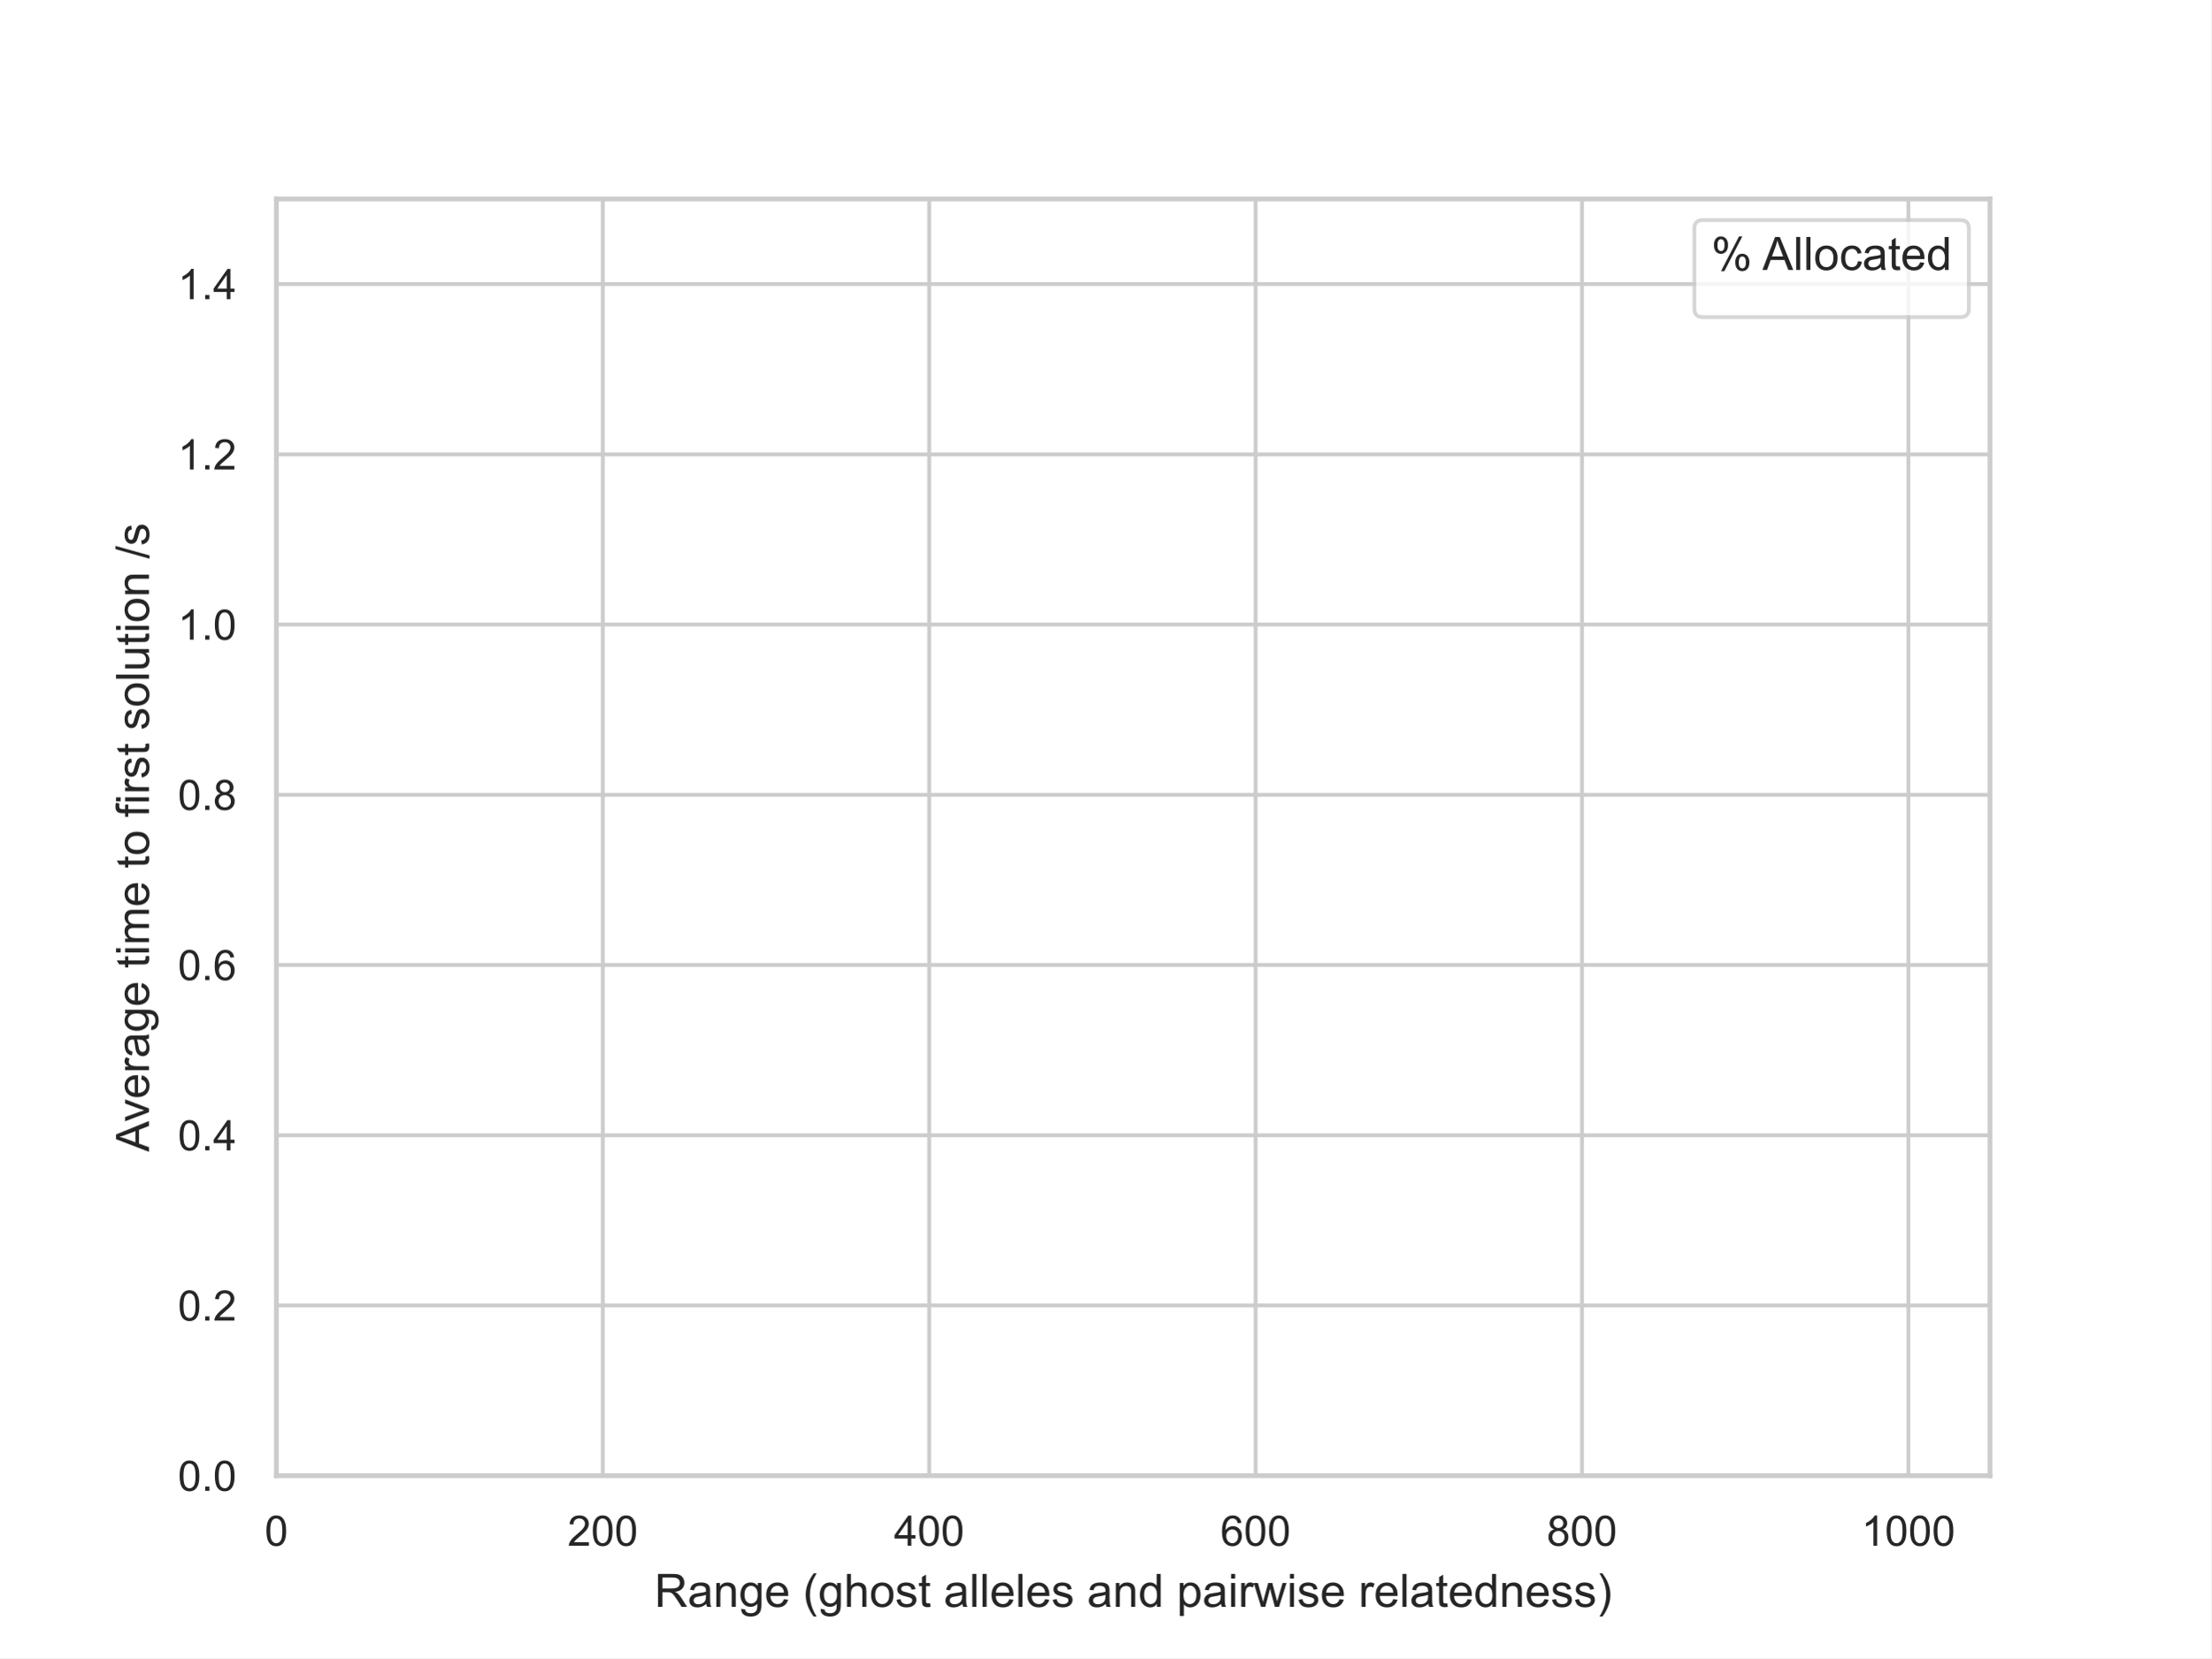
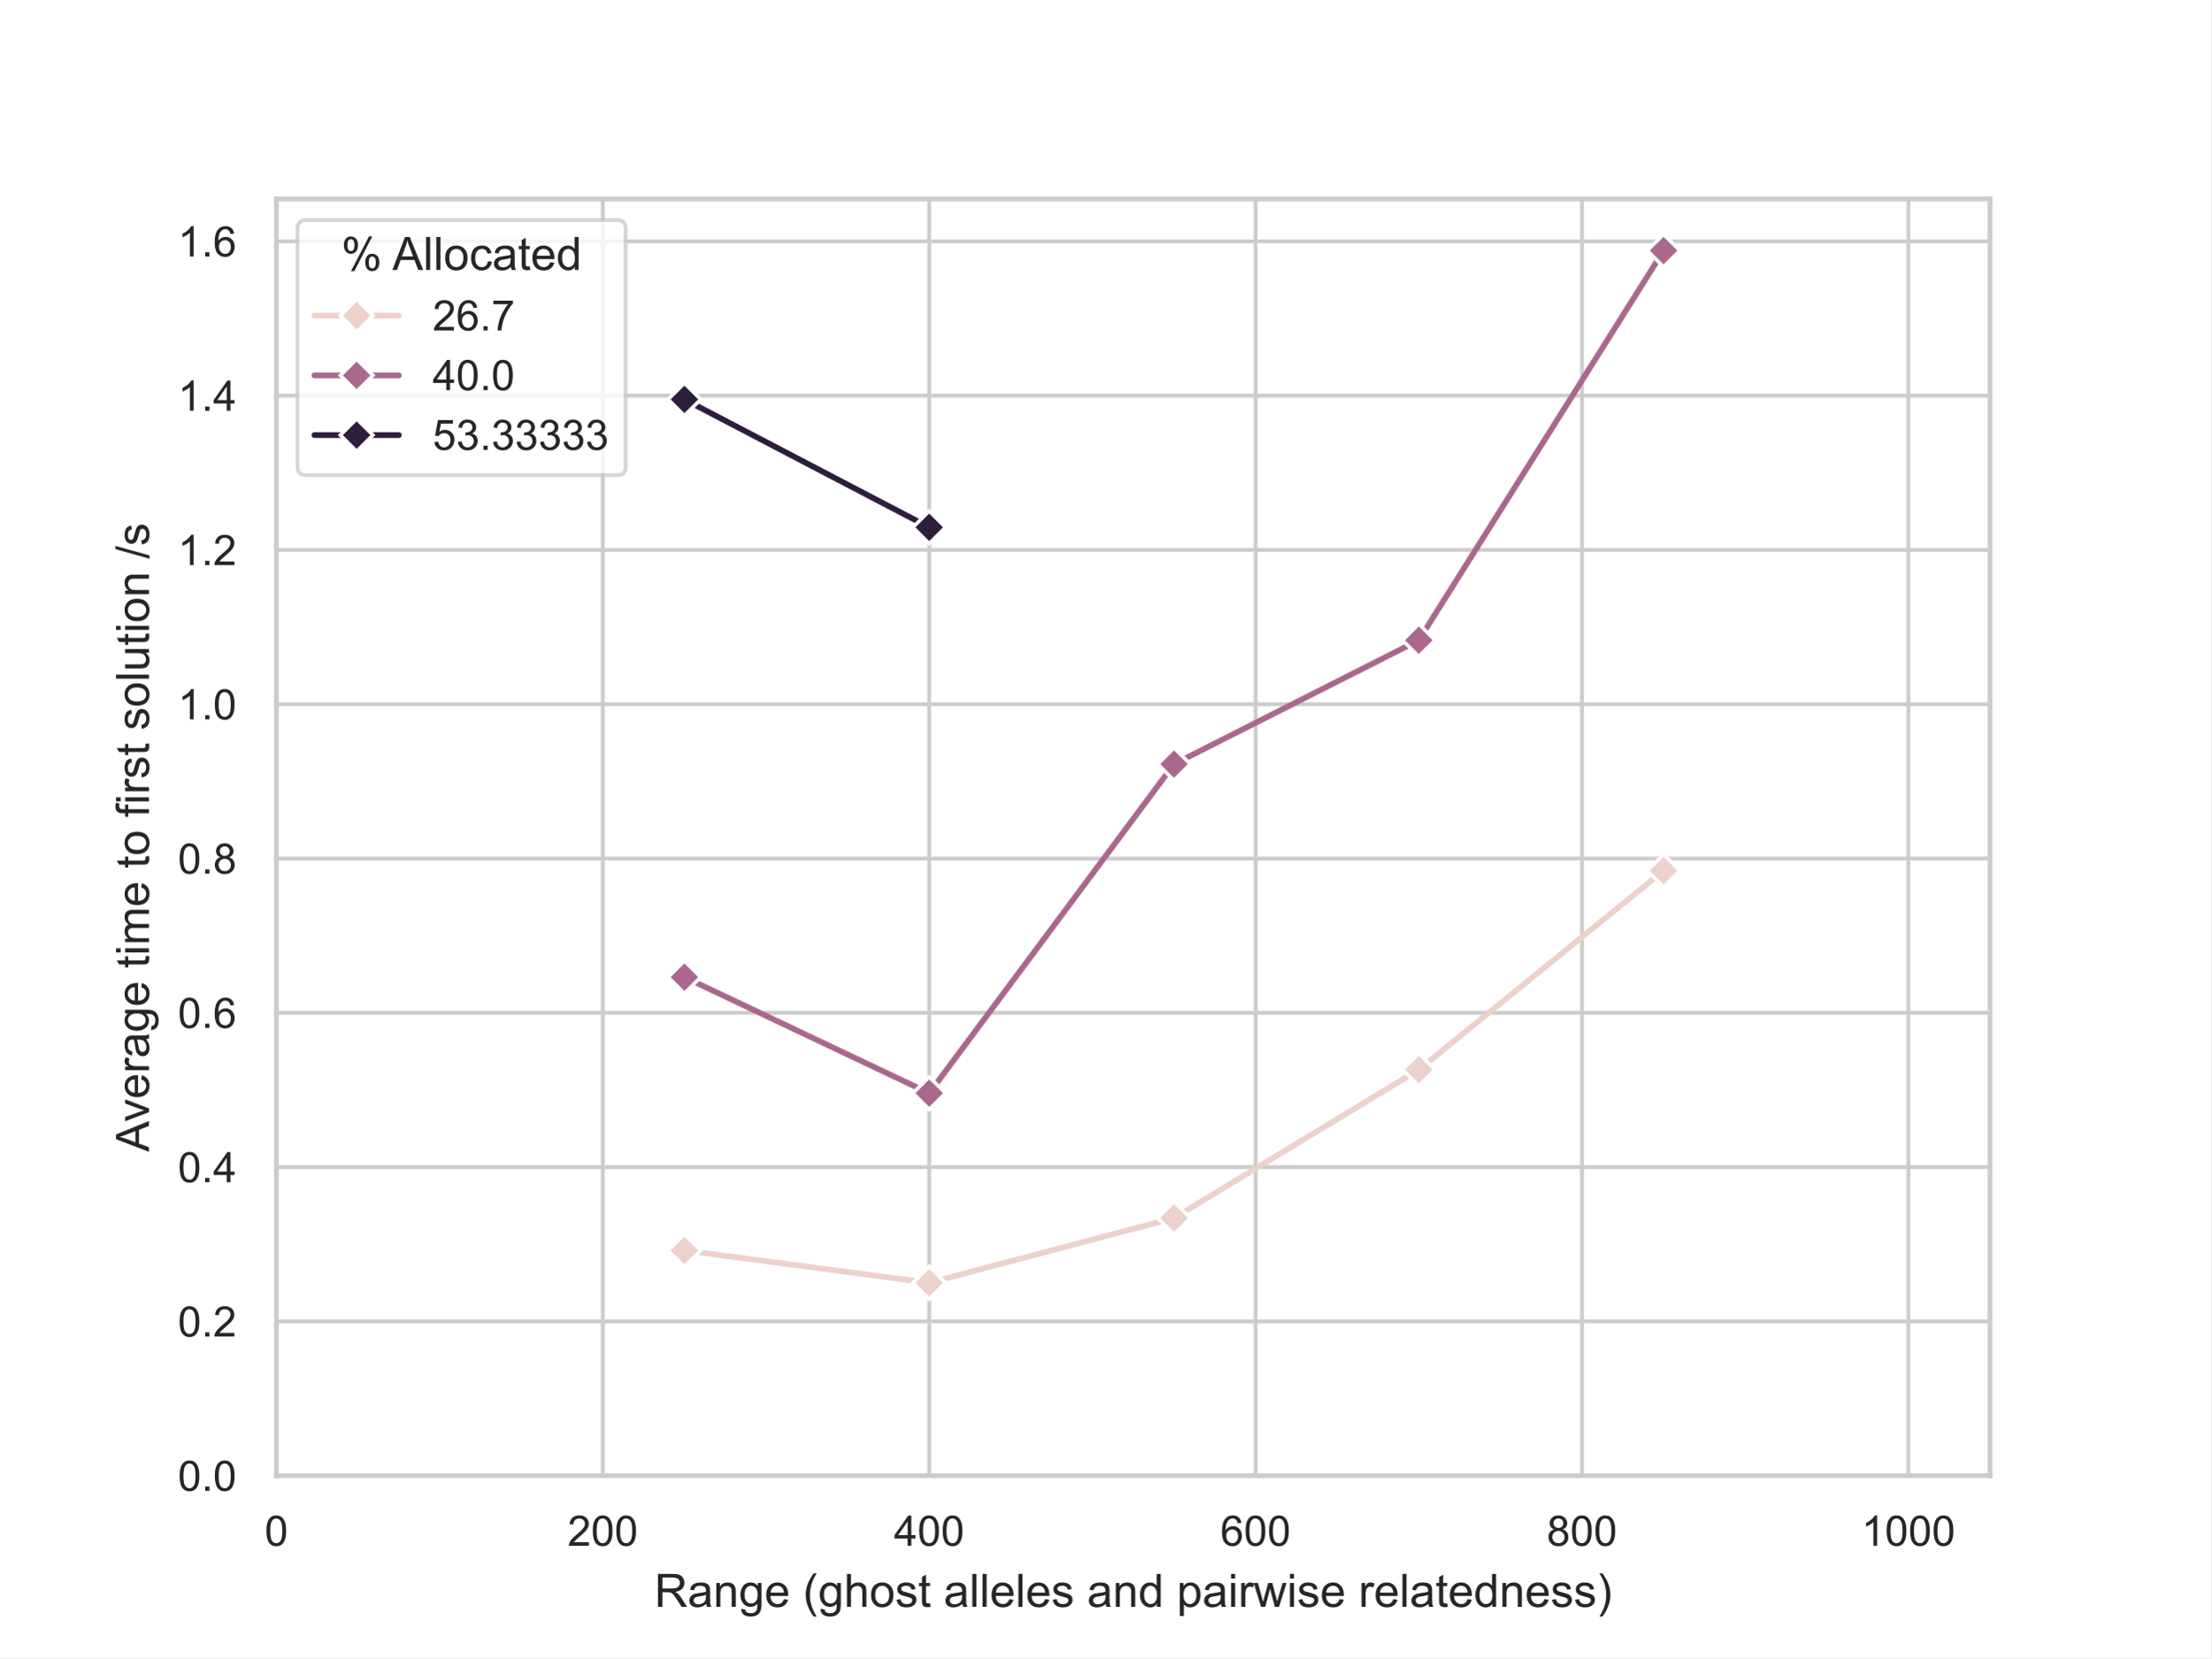
<svg xmlns="http://www.w3.org/2000/svg" xmlns:xlink="http://www.w3.org/1999/xlink" width="460.8pt" height="345.6pt" viewBox="0 0 460.8 345.6" version="1.1">
  <defs>
    <style type="text/css">*{stroke-linejoin: round; stroke-linecap: butt}</style>
  </defs>
  <g id="figure_1">
    <g id="patch_1">
      <path d="M 0 345.6  L 460.8 345.6  L 460.8 0  L 0 0  z " style="fill: #ffffff" />
    </g>
    <g id="axes_1">
      <g id="patch_2">
        <path d="M 57.6 307.584  L 414.72 307.584  L 414.72 41.472  L 57.6 41.472  z " style="fill: #ffffff" />
      </g>
      <g id="matplotlib.axis_1">
        <g id="xtick_1">
          <g id="line2d_1">
-             <path d="M 57.6 307.584  L 57.6 41.472  " clip-path="url(#p60febf14e7)" style="fill: none; stroke: #cccccc; stroke-width: 0.8; stroke-linecap: round" />
+             <path d="M 57.6 307.584  L 57.6 41.472  " clip-path="url(#p05860b77f9)" style="fill: none; stroke: #cccccc; stroke-width: 0.8; stroke-linecap: round" />
          </g>
          <g id="text_1">
            <g style="fill: #262626" transform="translate(55.15319 322.1829) scale(0.088 -0.088)">
              <defs>
                <path id="ArialMT-30" d="M 266 2259  Q 266 3072 433 3567  Q 600 4063 929 4331  Q 1259 4600 1759 4600  Q 2128 4600 2406 4451  Q 2684 4303 2865 4023  Q 3047 3744 3150 3342  Q 3253 2941 3253 2259  Q 3253 1453 3087 958  Q 2922 463 2592 192  Q 2263 -78 1759 -78  Q 1097 -78 719 397  Q 266 969 266 2259  z M 844 2259  Q 844 1131 1108 757  Q 1372 384 1759 384  Q 2147 384 2411 759  Q 2675 1134 2675 2259  Q 2675 3391 2411 3762  Q 2147 4134 1753 4134  Q 1366 4134 1134 3806  Q 844 3388 844 2259  z " transform="scale(0.015625)" />
              </defs>
              <use xlink:href="#ArialMT-30" />
            </g>
          </g>
        </g>
        <g id="xtick_2">
          <g id="line2d_2">
-             <path d="M 125.623 307.584  L 125.623 41.472  " clip-path="url(#p60febf14e7)" style="fill: none; stroke: #cccccc; stroke-width: 0.8; stroke-linecap: round" />
+             <path d="M 125.623 307.584  L 125.623 41.472  " clip-path="url(#p05860b77f9)" style="fill: none; stroke: #cccccc; stroke-width: 0.8; stroke-linecap: round" />
          </g>
          <g id="text_2">
            <g style="fill: #262626" transform="translate(118.2824 322.1829) scale(0.088 -0.088)">
              <defs>
                <path id="ArialMT-32" d="M 3222 541  L 3222 0  L 194 0  Q 188 203 259 391  Q 375 700 629 1000  Q 884 1300 1366 1694  Q 2113 2306 2375 2664  Q 2638 3022 2638 3341  Q 2638 3675 2398 3904  Q 2159 4134 1775 4134  Q 1369 4134 1125 3890  Q 881 3647 878 3216  L 300 3275  Q 359 3922 746 4261  Q 1134 4600 1788 4600  Q 2447 4600 2831 4234  Q 3216 3869 3216 3328  Q 3216 3053 3103 2787  Q 2991 2522 2730 2228  Q 2469 1934 1863 1422  Q 1356 997 1212 845  Q 1069 694 975 541  L 3222 541  z " transform="scale(0.015625)" />
              </defs>
              <use xlink:href="#ArialMT-32" />
              <use xlink:href="#ArialMT-30" transform="translate(55.61523 0)" />
              <use xlink:href="#ArialMT-30" transform="translate(111.2305 0)" />
            </g>
          </g>
        </g>
        <g id="xtick_3">
          <g id="line2d_3">
-             <path d="M 193.646 307.584  L 193.646 41.472  " clip-path="url(#p60febf14e7)" style="fill: none; stroke: #cccccc; stroke-width: 0.8; stroke-linecap: round" />
+             <path d="M 193.646 307.584  L 193.646 41.472  " clip-path="url(#p05860b77f9)" style="fill: none; stroke: #cccccc; stroke-width: 0.8; stroke-linecap: round" />
          </g>
          <g id="text_3">
            <g style="fill: #262626" transform="translate(186.3053 322.1829) scale(0.088 -0.088)">
              <defs>
                <path id="ArialMT-34" d="M 2069 0  L 2069 1097  L 81 1097  L 81 1613  L 2172 4581  L 2631 4581  L 2631 1613  L 3250 1613  L 3250 1097  L 2631 1097  L 2631 0  L 2069 0  z M 2069 1613  L 2069 3678  L 634 1613  L 2069 1613  z " transform="scale(0.015625)" />
              </defs>
              <use xlink:href="#ArialMT-34" />
              <use xlink:href="#ArialMT-30" transform="translate(55.61523 0)" />
              <use xlink:href="#ArialMT-30" transform="translate(111.2305 0)" />
            </g>
          </g>
        </g>
        <g id="xtick_4">
          <g id="line2d_4">
-             <path d="M 261.669 307.584  L 261.669 41.472  " clip-path="url(#p60febf14e7)" style="fill: none; stroke: #cccccc; stroke-width: 0.8; stroke-linecap: round" />
+             <path d="M 261.669 307.584  L 261.669 41.472  " clip-path="url(#p05860b77f9)" style="fill: none; stroke: #cccccc; stroke-width: 0.8; stroke-linecap: round" />
          </g>
          <g id="text_4">
            <g style="fill: #262626" transform="translate(254.3281 322.1829) scale(0.088 -0.088)">
              <defs>
                <path id="ArialMT-36" d="M 3184 3459  L 2625 3416  Q 2550 3747 2413 3897  Q 2184 4138 1850 4138  Q 1581 4138 1378 3988  Q 1113 3794 959 3422  Q 806 3050 800 2363  Q 1003 2672 1297 2822  Q 1591 2972 1913 2972  Q 2475 2972 2870 2558  Q 3266 2144 3266 1488  Q 3266 1056 3080 686  Q 2894 316 2569 119  Q 2244 -78 1831 -78  Q 1128 -78 684 439  Q 241 956 241 2144  Q 241 3472 731 4075  Q 1159 4600 1884 4600  Q 2425 4600 2770 4297  Q 3116 3994 3184 3459  z M 888 1484  Q 888 1194 1011 928  Q 1134 663 1356 523  Q 1578 384 1822 384  Q 2178 384 2434 671  Q 2691 959 2691 1453  Q 2691 1928 2437 2201  Q 2184 2475 1800 2475  Q 1419 2475 1153 2201  Q 888 1928 888 1484  z " transform="scale(0.015625)" />
              </defs>
              <use xlink:href="#ArialMT-36" />
              <use xlink:href="#ArialMT-30" transform="translate(55.61523 0)" />
              <use xlink:href="#ArialMT-30" transform="translate(111.2305 0)" />
            </g>
          </g>
        </g>
        <g id="xtick_5">
          <g id="line2d_5">
-             <path d="M 329.691 307.584  L 329.691 41.472  " clip-path="url(#p60febf14e7)" style="fill: none; stroke: #cccccc; stroke-width: 0.8; stroke-linecap: round" />
+             <path d="M 329.691 307.584  L 329.691 41.472  " clip-path="url(#p05860b77f9)" style="fill: none; stroke: #cccccc; stroke-width: 0.8; stroke-linecap: round" />
          </g>
          <g id="text_5">
            <g style="fill: #262626" transform="translate(322.351 322.1829) scale(0.088 -0.088)">
              <defs>
                <path id="ArialMT-38" d="M 1131 2484  Q 781 2613 612 2850  Q 444 3088 444 3419  Q 444 3919 803 4259  Q 1163 4600 1759 4600  Q 2359 4600 2725 4251  Q 3091 3903 3091 3403  Q 3091 3084 2923 2848  Q 2756 2613 2416 2484  Q 2838 2347 3058 2040  Q 3278 1734 3278 1309  Q 3278 722 2862 322  Q 2447 -78 1769 -78  Q 1091 -78 675 323  Q 259 725 259 1325  Q 259 1772 486 2073  Q 713 2375 1131 2484  z M 1019 3438  Q 1019 3113 1228 2906  Q 1438 2700 1772 2700  Q 2097 2700 2305 2904  Q 2513 3109 2513 3406  Q 2513 3716 2298 3927  Q 2084 4138 1766 4138  Q 1444 4138 1231 3931  Q 1019 3725 1019 3438  z M 838 1322  Q 838 1081 952 856  Q 1066 631 1291 507  Q 1516 384 1775 384  Q 2178 384 2440 643  Q 2703 903 2703 1303  Q 2703 1709 2433 1975  Q 2163 2241 1756 2241  Q 1359 2241 1098 1978  Q 838 1716 838 1322  z " transform="scale(0.015625)" />
              </defs>
              <use xlink:href="#ArialMT-38" />
              <use xlink:href="#ArialMT-30" transform="translate(55.61523 0)" />
              <use xlink:href="#ArialMT-30" transform="translate(111.2305 0)" />
            </g>
          </g>
        </g>
        <g id="xtick_6">
          <g id="line2d_6">
-             <path d="M 397.714 307.584  L 397.714 41.472  " clip-path="url(#p60febf14e7)" style="fill: none; stroke: #cccccc; stroke-width: 0.8; stroke-linecap: round" />
+             <path d="M 397.714 307.584  L 397.714 41.472  " clip-path="url(#p05860b77f9)" style="fill: none; stroke: #cccccc; stroke-width: 0.8; stroke-linecap: round" />
          </g>
          <g id="text_6">
            <g style="fill: #262626" transform="translate(387.927 322.1829) scale(0.088 -0.088)">
              <defs>
                <path id="ArialMT-31" d="M 2384 0  L 1822 0  L 1822 3584  Q 1619 3391 1289 3197  Q 959 3003 697 2906  L 697 3450  Q 1169 3672 1522 3987  Q 1875 4303 2022 4600  L 2384 4600  L 2384 0  z " transform="scale(0.015625)" />
              </defs>
              <use xlink:href="#ArialMT-31" />
              <use xlink:href="#ArialMT-30" transform="translate(55.61523 0)" />
              <use xlink:href="#ArialMT-30" transform="translate(111.2305 0)" />
              <use xlink:href="#ArialMT-30" transform="translate(166.8457 0)" />
            </g>
          </g>
        </g>
        <g id="text_7">
          <g style="fill: #262626" transform="translate(136.377 334.9204) scale(0.096 -0.096)">
            <defs>
              <path id="ArialMT-52" d="M 503 0  L 503 4581  L 2534 4581  Q 3147 4581 3465 4457  Q 3784 4334 3975 4021  Q 4166 3709 4166 3331  Q 4166 2844 3850 2509  Q 3534 2175 2875 2084  Q 3116 1969 3241 1856  Q 3506 1613 3744 1247  L 4541 0  L 3778 0  L 3172 953  Q 2906 1366 2734 1584  Q 2563 1803 2427 1890  Q 2291 1978 2150 2013  Q 2047 2034 1813 2034  L 1109 2034  L 1109 0  L 503 0  z M 1109 2559  L 2413 2559  Q 2828 2559 3062 2645  Q 3297 2731 3419 2920  Q 3541 3109 3541 3331  Q 3541 3656 3305 3865  Q 3069 4075 2559 4075  L 1109 4075  L 1109 2559  z " transform="scale(0.015625)" />
              <path id="ArialMT-61" d="M 2588 409  Q 2275 144 1986 34  Q 1697 -75 1366 -75  Q 819 -75 525 192  Q 231 459 231 875  Q 231 1119 342 1320  Q 453 1522 633 1644  Q 813 1766 1038 1828  Q 1203 1872 1538 1913  Q 2219 1994 2541 2106  Q 2544 2222 2544 2253  Q 2544 2597 2384 2738  Q 2169 2928 1744 2928  Q 1347 2928 1158 2789  Q 969 2650 878 2297  L 328 2372  Q 403 2725 575 2942  Q 747 3159 1072 3276  Q 1397 3394 1825 3394  Q 2250 3394 2515 3294  Q 2781 3194 2906 3042  Q 3031 2891 3081 2659  Q 3109 2516 3109 2141  L 3109 1391  Q 3109 606 3145 398  Q 3181 191 3288 0  L 2700 0  Q 2613 175 2588 409  z M 2541 1666  Q 2234 1541 1622 1453  Q 1275 1403 1131 1340  Q 988 1278 909 1158  Q 831 1038 831 891  Q 831 666 1001 516  Q 1172 366 1500 366  Q 1825 366 2078 508  Q 2331 650 2450 897  Q 2541 1088 2541 1459  L 2541 1666  z " transform="scale(0.015625)" />
              <path id="ArialMT-6e" d="M 422 0  L 422 3319  L 928 3319  L 928 2847  Q 1294 3394 1984 3394  Q 2284 3394 2536 3286  Q 2788 3178 2913 3003  Q 3038 2828 3088 2588  Q 3119 2431 3119 2041  L 3119 0  L 2556 0  L 2556 2019  Q 2556 2363 2490 2533  Q 2425 2703 2258 2804  Q 2091 2906 1866 2906  Q 1506 2906 1245 2678  Q 984 2450 984 1813  L 984 0  L 422 0  z " transform="scale(0.015625)" />
              <path id="ArialMT-67" d="M 319 -275  L 866 -356  Q 900 -609 1056 -725  Q 1266 -881 1628 -881  Q 2019 -881 2231 -725  Q 2444 -569 2519 -288  Q 2563 -116 2559 434  Q 2191 0 1641 0  Q 956 0 581 494  Q 206 988 206 1678  Q 206 2153 378 2554  Q 550 2956 876 3175  Q 1203 3394 1644 3394  Q 2231 3394 2613 2919  L 2613 3319  L 3131 3319  L 3131 450  Q 3131 -325 2973 -648  Q 2816 -972 2473 -1159  Q 2131 -1347 1631 -1347  Q 1038 -1347 672 -1080  Q 306 -813 319 -275  z M 784 1719  Q 784 1066 1043 766  Q 1303 466 1694 466  Q 2081 466 2343 764  Q 2606 1063 2606 1700  Q 2606 2309 2336 2618  Q 2066 2928 1684 2928  Q 1309 2928 1046 2623  Q 784 2319 784 1719  z " transform="scale(0.015625)" />
              <path id="ArialMT-65" d="M 2694 1069  L 3275 997  Q 3138 488 2766 206  Q 2394 -75 1816 -75  Q 1088 -75 661 373  Q 234 822 234 1631  Q 234 2469 665 2931  Q 1097 3394 1784 3394  Q 2450 3394 2872 2941  Q 3294 2488 3294 1666  Q 3294 1616 3291 1516  L 816 1516  Q 847 969 1125 678  Q 1403 388 1819 388  Q 2128 388 2347 550  Q 2566 713 2694 1069  z M 847 1978  L 2700 1978  Q 2663 2397 2488 2606  Q 2219 2931 1791 2931  Q 1403 2931 1139 2672  Q 875 2413 847 1978  z " transform="scale(0.015625)" />
              <path id="ArialMT-20" transform="scale(0.015625)" />
              <path id="ArialMT-28" d="M 1497 -1347  Q 1031 -759 709 28  Q 388 816 388 1659  Q 388 2403 628 3084  Q 909 3875 1497 4659  L 1900 4659  Q 1522 4009 1400 3731  Q 1209 3300 1100 2831  Q 966 2247 966 1656  Q 966 153 1900 -1347  L 1497 -1347  z " transform="scale(0.015625)" />
              <path id="ArialMT-68" d="M 422 0  L 422 4581  L 984 4581  L 984 2938  Q 1378 3394 1978 3394  Q 2347 3394 2619 3248  Q 2891 3103 3008 2847  Q 3125 2591 3125 2103  L 3125 0  L 2563 0  L 2563 2103  Q 2563 2525 2380 2717  Q 2197 2909 1863 2909  Q 1613 2909 1392 2779  Q 1172 2650 1078 2428  Q 984 2206 984 1816  L 984 0  L 422 0  z " transform="scale(0.015625)" />
              <path id="ArialMT-6f" d="M 213 1659  Q 213 2581 725 3025  Q 1153 3394 1769 3394  Q 2453 3394 2887 2945  Q 3322 2497 3322 1706  Q 3322 1066 3130 698  Q 2938 331 2570 128  Q 2203 -75 1769 -75  Q 1072 -75 642 372  Q 213 819 213 1659  z M 791 1659  Q 791 1022 1069 705  Q 1347 388 1769 388  Q 2188 388 2466 706  Q 2744 1025 2744 1678  Q 2744 2294 2464 2611  Q 2184 2928 1769 2928  Q 1347 2928 1069 2612  Q 791 2297 791 1659  z " transform="scale(0.015625)" />
              <path id="ArialMT-73" d="M 197 991  L 753 1078  Q 800 744 1014 566  Q 1228 388 1613 388  Q 2000 388 2187 545  Q 2375 703 2375 916  Q 2375 1106 2209 1216  Q 2094 1291 1634 1406  Q 1016 1563 777 1677  Q 538 1791 414 1992  Q 291 2194 291 2438  Q 291 2659 392 2848  Q 494 3038 669 3163  Q 800 3259 1026 3326  Q 1253 3394 1513 3394  Q 1903 3394 2198 3281  Q 2494 3169 2634 2976  Q 2775 2784 2828 2463  L 2278 2388  Q 2241 2644 2061 2787  Q 1881 2931 1553 2931  Q 1166 2931 1000 2803  Q 834 2675 834 2503  Q 834 2394 903 2306  Q 972 2216 1119 2156  Q 1203 2125 1616 2013  Q 2213 1853 2448 1751  Q 2684 1650 2818 1456  Q 2953 1263 2953 975  Q 2953 694 2789 445  Q 2625 197 2315 61  Q 2006 -75 1616 -75  Q 969 -75 630 194  Q 291 463 197 991  z " transform="scale(0.015625)" />
              <path id="ArialMT-74" d="M 1650 503  L 1731 6  Q 1494 -44 1306 -44  Q 1000 -44 831 53  Q 663 150 594 308  Q 525 466 525 972  L 525 2881  L 113 2881  L 113 3319  L 525 3319  L 525 4141  L 1084 4478  L 1084 3319  L 1650 3319  L 1650 2881  L 1084 2881  L 1084 941  Q 1084 700 1114 631  Q 1144 563 1211 522  Q 1278 481 1403 481  Q 1497 481 1650 503  z " transform="scale(0.015625)" />
              <path id="ArialMT-6c" d="M 409 0  L 409 4581  L 972 4581  L 972 0  L 409 0  z " transform="scale(0.015625)" />
              <path id="ArialMT-64" d="M 2575 0  L 2575 419  Q 2259 -75 1647 -75  Q 1250 -75 917 144  Q 584 363 401 755  Q 219 1147 219 1656  Q 219 2153 384 2558  Q 550 2963 881 3178  Q 1213 3394 1622 3394  Q 1922 3394 2156 3267  Q 2391 3141 2538 2938  L 2538 4581  L 3097 4581  L 3097 0  L 2575 0  z M 797 1656  Q 797 1019 1065 703  Q 1334 388 1700 388  Q 2069 388 2326 689  Q 2584 991 2584 1609  Q 2584 2291 2321 2609  Q 2059 2928 1675 2928  Q 1300 2928 1048 2622  Q 797 2316 797 1656  z " transform="scale(0.015625)" />
              <path id="ArialMT-70" d="M 422 -1272  L 422 3319  L 934 3319  L 934 2888  Q 1116 3141 1344 3267  Q 1572 3394 1897 3394  Q 2322 3394 2647 3175  Q 2972 2956 3137 2557  Q 3303 2159 3303 1684  Q 3303 1175 3120 767  Q 2938 359 2589 142  Q 2241 -75 1856 -75  Q 1575 -75 1351 44  Q 1128 163 984 344  L 984 -1272  L 422 -1272  z M 931 1641  Q 931 1000 1190 694  Q 1450 388 1819 388  Q 2194 388 2461 705  Q 2728 1022 2728 1688  Q 2728 2322 2467 2637  Q 2206 2953 1844 2953  Q 1484 2953 1207 2617  Q 931 2281 931 1641  z " transform="scale(0.015625)" />
              <path id="ArialMT-69" d="M 425 3934  L 425 4581  L 988 4581  L 988 3934  L 425 3934  z M 425 0  L 425 3319  L 988 3319  L 988 0  L 425 0  z " transform="scale(0.015625)" />
              <path id="ArialMT-72" d="M 416 0  L 416 3319  L 922 3319  L 922 2816  Q 1116 3169 1280 3281  Q 1444 3394 1641 3394  Q 1925 3394 2219 3213  L 2025 2691  Q 1819 2813 1613 2813  Q 1428 2813 1281 2702  Q 1134 2591 1072 2394  Q 978 2094 978 1738  L 978 0  L 416 0  z " transform="scale(0.015625)" />
              <path id="ArialMT-77" d="M 1034 0  L 19 3319  L 600 3319  L 1128 1403  L 1325 691  Q 1338 744 1497 1375  L 2025 3319  L 2603 3319  L 3100 1394  L 3266 759  L 3456 1400  L 4025 3319  L 4572 3319  L 3534 0  L 2950 0  L 2422 1988  L 2294 2553  L 1622 0  L 1034 0  z " transform="scale(0.015625)" />
              <path id="ArialMT-29" d="M 791 -1347  L 388 -1347  Q 1322 153 1322 1656  Q 1322 2244 1188 2822  Q 1081 3291 891 3722  Q 769 4003 388 4659  L 791 4659  Q 1378 3875 1659 3084  Q 1900 2403 1900 1659  Q 1900 816 1576 28  Q 1253 -759 791 -1347  z " transform="scale(0.015625)" />
            </defs>
            <use xlink:href="#ArialMT-52" />
            <use xlink:href="#ArialMT-61" transform="translate(72.2168 0)" />
            <use xlink:href="#ArialMT-6e" transform="translate(127.832 0)" />
            <use xlink:href="#ArialMT-67" transform="translate(183.4473 0)" />
            <use xlink:href="#ArialMT-65" transform="translate(239.0625 0)" />
            <use xlink:href="#ArialMT-20" transform="translate(294.6777 0)" />
            <use xlink:href="#ArialMT-28" transform="translate(322.4609 0)" />
            <use xlink:href="#ArialMT-67" transform="translate(355.7617 0)" />
            <use xlink:href="#ArialMT-68" transform="translate(411.377 0)" />
            <use xlink:href="#ArialMT-6f" transform="translate(466.9922 0)" />
            <use xlink:href="#ArialMT-73" transform="translate(522.6074 0)" />
            <use xlink:href="#ArialMT-74" transform="translate(572.6074 0)" />
            <use xlink:href="#ArialMT-20" transform="translate(600.3906 0)" />
            <use xlink:href="#ArialMT-61" transform="translate(628.1738 0)" />
            <use xlink:href="#ArialMT-6c" transform="translate(683.7891 0)" />
            <use xlink:href="#ArialMT-6c" transform="translate(706.0059 0)" />
            <use xlink:href="#ArialMT-65" transform="translate(728.2227 0)" />
            <use xlink:href="#ArialMT-6c" transform="translate(783.8379 0)" />
            <use xlink:href="#ArialMT-65" transform="translate(806.0547 0)" />
            <use xlink:href="#ArialMT-73" transform="translate(861.6699 0)" />
            <use xlink:href="#ArialMT-20" transform="translate(911.6699 0)" />
            <use xlink:href="#ArialMT-61" transform="translate(939.4531 0)" />
            <use xlink:href="#ArialMT-6e" transform="translate(995.0684 0)" />
            <use xlink:href="#ArialMT-64" transform="translate(1050.684 0)" />
            <use xlink:href="#ArialMT-20" transform="translate(1106.299 0)" />
            <use xlink:href="#ArialMT-70" transform="translate(1134.082 0)" />
            <use xlink:href="#ArialMT-61" transform="translate(1189.697 0)" />
            <use xlink:href="#ArialMT-69" transform="translate(1245.312 0)" />
            <use xlink:href="#ArialMT-72" transform="translate(1267.529 0)" />
            <use xlink:href="#ArialMT-77" transform="translate(1300.83 0)" />
            <use xlink:href="#ArialMT-69" transform="translate(1373.047 0)" />
            <use xlink:href="#ArialMT-73" transform="translate(1395.264 0)" />
            <use xlink:href="#ArialMT-65" transform="translate(1445.264 0)" />
            <use xlink:href="#ArialMT-20" transform="translate(1500.879 0)" />
            <use xlink:href="#ArialMT-72" transform="translate(1528.662 0)" />
            <use xlink:href="#ArialMT-65" transform="translate(1561.963 0)" />
            <use xlink:href="#ArialMT-6c" transform="translate(1617.578 0)" />
            <use xlink:href="#ArialMT-61" transform="translate(1639.795 0)" />
            <use xlink:href="#ArialMT-74" transform="translate(1695.41 0)" />
            <use xlink:href="#ArialMT-65" transform="translate(1723.193 0)" />
            <use xlink:href="#ArialMT-64" transform="translate(1778.809 0)" />
            <use xlink:href="#ArialMT-6e" transform="translate(1834.424 0)" />
            <use xlink:href="#ArialMT-65" transform="translate(1890.039 0)" />
            <use xlink:href="#ArialMT-73" transform="translate(1945.654 0)" />
            <use xlink:href="#ArialMT-73" transform="translate(1995.654 0)" />
            <use xlink:href="#ArialMT-29" transform="translate(2045.654 0)" />
          </g>
        </g>
      </g>
      <g id="matplotlib.axis_2">
        <g id="ytick_1">
          <g id="line2d_7">
-             <path d="M 57.6 307.584  L 414.72 307.584  " clip-path="url(#p60febf14e7)" style="fill: none; stroke: #cccccc; stroke-width: 0.8; stroke-linecap: round" />
+             <path d="M 57.6 307.584  L 414.72 307.584  " clip-path="url(#p05860b77f9)" style="fill: none; stroke: #cccccc; stroke-width: 0.8; stroke-linecap: round" />
          </g>
          <g id="text_8">
            <g style="fill: #262626" transform="translate(37.068 310.7334) scale(0.088 -0.088)">
              <defs>
                <path id="ArialMT-2e" d="M 581 0  L 581 641  L 1222 641  L 1222 0  L 581 0  z " transform="scale(0.015625)" />
              </defs>
              <use xlink:href="#ArialMT-30" />
              <use xlink:href="#ArialMT-2e" transform="translate(55.61523 0)" />
              <use xlink:href="#ArialMT-30" transform="translate(83.39844 0)" />
            </g>
          </g>
        </g>
        <g id="ytick_2">
          <g id="line2d_8">
-             <path d="M 57.6 272.102  L 414.72 272.102  " clip-path="url(#p60febf14e7)" style="fill: none; stroke: #cccccc; stroke-width: 0.8; stroke-linecap: round" />
+             <path d="M 57.6 275.424  L 414.72 275.424  " clip-path="url(#p05860b77f9)" style="fill: none; stroke: #cccccc; stroke-width: 0.8; stroke-linecap: round" />
          </g>
          <g id="text_9">
-             <g style="fill: #262626" transform="translate(37.068 275.2518) scale(0.088 -0.088)">
+             <g style="fill: #262626" transform="translate(37.068 278.5733) scale(0.088 -0.088)">
              <use xlink:href="#ArialMT-30" />
              <use xlink:href="#ArialMT-2e" transform="translate(55.61523 0)" />
              <use xlink:href="#ArialMT-32" transform="translate(83.39844 0)" />
            </g>
          </g>
        </g>
        <g id="ytick_3">
          <g id="line2d_9">
-             <path d="M 57.6 236.621  L 414.72 236.621  " clip-path="url(#p60febf14e7)" style="fill: none; stroke: #cccccc; stroke-width: 0.8; stroke-linecap: round" />
+             <path d="M 57.6 243.264  L 414.72 243.264  " clip-path="url(#p05860b77f9)" style="fill: none; stroke: #cccccc; stroke-width: 0.8; stroke-linecap: round" />
          </g>
          <g id="text_10">
-             <g style="fill: #262626" transform="translate(37.068 239.7702) scale(0.088 -0.088)">
+             <g style="fill: #262626" transform="translate(37.068 246.4133) scale(0.088 -0.088)">
              <use xlink:href="#ArialMT-30" />
              <use xlink:href="#ArialMT-2e" transform="translate(55.61523 0)" />
              <use xlink:href="#ArialMT-34" transform="translate(83.39844 0)" />
            </g>
          </g>
        </g>
        <g id="ytick_4">
          <g id="line2d_10">
-             <path d="M 57.6 201.139  L 414.72 201.139  " clip-path="url(#p60febf14e7)" style="fill: none; stroke: #cccccc; stroke-width: 0.8; stroke-linecap: round" />
+             <path d="M 57.6 211.104  L 414.72 211.104  " clip-path="url(#p05860b77f9)" style="fill: none; stroke: #cccccc; stroke-width: 0.8; stroke-linecap: round" />
          </g>
          <g id="text_11">
-             <g style="fill: #262626" transform="translate(37.068 204.2886) scale(0.088 -0.088)">
+             <g style="fill: #262626" transform="translate(37.068 214.2532) scale(0.088 -0.088)">
              <use xlink:href="#ArialMT-30" />
              <use xlink:href="#ArialMT-2e" transform="translate(55.61523 0)" />
              <use xlink:href="#ArialMT-36" transform="translate(83.39844 0)" />
            </g>
          </g>
        </g>
        <g id="ytick_5">
          <g id="line2d_11">
-             <path d="M 57.6 165.658  L 414.72 165.658  " clip-path="url(#p60febf14e7)" style="fill: none; stroke: #cccccc; stroke-width: 0.8; stroke-linecap: round" />
+             <path d="M 57.6 178.944  L 414.72 178.944  " clip-path="url(#p05860b77f9)" style="fill: none; stroke: #cccccc; stroke-width: 0.8; stroke-linecap: round" />
          </g>
          <g id="text_12">
-             <g style="fill: #262626" transform="translate(37.068 168.807) scale(0.088 -0.088)">
+             <g style="fill: #262626" transform="translate(37.068 182.0931) scale(0.088 -0.088)">
              <use xlink:href="#ArialMT-30" />
              <use xlink:href="#ArialMT-2e" transform="translate(55.61523 0)" />
              <use xlink:href="#ArialMT-38" transform="translate(83.39844 0)" />
            </g>
          </g>
        </g>
        <g id="ytick_6">
          <g id="line2d_12">
-             <path d="M 57.6 130.176  L 414.72 130.176  " clip-path="url(#p60febf14e7)" style="fill: none; stroke: #cccccc; stroke-width: 0.8; stroke-linecap: round" />
+             <path d="M 57.6 146.784  L 414.72 146.784  " clip-path="url(#p05860b77f9)" style="fill: none; stroke: #cccccc; stroke-width: 0.8; stroke-linecap: round" />
          </g>
          <g id="text_13">
-             <g style="fill: #262626" transform="translate(37.068 133.3254) scale(0.088 -0.088)">
+             <g style="fill: #262626" transform="translate(37.068 149.933) scale(0.088 -0.088)">
              <use xlink:href="#ArialMT-31" />
              <use xlink:href="#ArialMT-2e" transform="translate(55.61523 0)" />
              <use xlink:href="#ArialMT-30" transform="translate(83.39844 0)" />
            </g>
          </g>
        </g>
        <g id="ytick_7">
          <g id="line2d_13">
-             <path d="M 57.6 94.694  L 414.72 94.694  " clip-path="url(#p60febf14e7)" style="fill: none; stroke: #cccccc; stroke-width: 0.8; stroke-linecap: round" />
+             <path d="M 57.6 114.623  L 414.72 114.623  " clip-path="url(#p05860b77f9)" style="fill: none; stroke: #cccccc; stroke-width: 0.8; stroke-linecap: round" />
          </g>
          <g id="text_14">
-             <g style="fill: #262626" transform="translate(37.068 97.84384) scale(0.088 -0.088)">
+             <g style="fill: #262626" transform="translate(37.068 117.7729) scale(0.088 -0.088)">
              <use xlink:href="#ArialMT-31" />
              <use xlink:href="#ArialMT-2e" transform="translate(55.61523 0)" />
              <use xlink:href="#ArialMT-32" transform="translate(83.39844 0)" />
            </g>
          </g>
        </g>
        <g id="ytick_8">
          <g id="line2d_14">
-             <path d="M 57.6 59.213  L 414.72 59.213  " clip-path="url(#p60febf14e7)" style="fill: none; stroke: #cccccc; stroke-width: 0.8; stroke-linecap: round" />
+             <path d="M 57.6 82.463  L 414.72 82.463  " clip-path="url(#p05860b77f9)" style="fill: none; stroke: #cccccc; stroke-width: 0.8; stroke-linecap: round" />
          </g>
          <g id="text_15">
-             <g style="fill: #262626" transform="translate(37.068 62.36224) scale(0.088 -0.088)">
+             <g style="fill: #262626" transform="translate(37.068 85.61279) scale(0.088 -0.088)">
              <use xlink:href="#ArialMT-31" />
              <use xlink:href="#ArialMT-2e" transform="translate(55.61523 0)" />
              <use xlink:href="#ArialMT-34" transform="translate(83.39844 0)" />
            </g>
          </g>
        </g>
-         <g id="text_16">
+         <g id="ytick_9">
+           <g id="line2d_15">
+             <path d="M 57.6 50.303  L 414.72 50.303  " clip-path="url(#p05860b77f9)" style="fill: none; stroke: #cccccc; stroke-width: 0.8; stroke-linecap: round" />
+           </g>
+           <g id="text_16">
+             <g style="fill: #262626" transform="translate(37.068 53.45269) scale(0.088 -0.088)">
+               <use xlink:href="#ArialMT-31" />
+               <use xlink:href="#ArialMT-2e" transform="translate(55.61523 0)" />
+               <use xlink:href="#ArialMT-36" transform="translate(83.39844 0)" />
+             </g>
+           </g>
+         </g>
+         <g id="text_17">
          <g style="fill: #262626" transform="translate(31.0475 240.0675) rotate(-90) scale(0.096 -0.096)">
            <defs>
              <path id="ArialMT-41" d="M -9 0  L 1750 4581  L 2403 4581  L 4278 0  L 3588 0  L 3053 1388  L 1138 1388  L 634 0  L -9 0  z M 1313 1881  L 2866 1881  L 2388 3150  Q 2169 3728 2063 4100  Q 1975 3659 1816 3225  L 1313 1881  z " transform="scale(0.015625)" />
              <path id="ArialMT-76" d="M 1344 0  L 81 3319  L 675 3319  L 1388 1331  Q 1503 1009 1600 663  Q 1675 925 1809 1294  L 2547 3319  L 3125 3319  L 1869 0  L 1344 0  z " transform="scale(0.015625)" />
              <path id="ArialMT-6d" d="M 422 0  L 422 3319  L 925 3319  L 925 2853  Q 1081 3097 1340 3245  Q 1600 3394 1931 3394  Q 2300 3394 2536 3241  Q 2772 3088 2869 2813  Q 3263 3394 3894 3394  Q 4388 3394 4653 3120  Q 4919 2847 4919 2278  L 4919 0  L 4359 0  L 4359 2091  Q 4359 2428 4304 2576  Q 4250 2725 4106 2815  Q 3963 2906 3769 2906  Q 3419 2906 3187 2673  Q 2956 2441 2956 1928  L 2956 0  L 2394 0  L 2394 2156  Q 2394 2531 2256 2718  Q 2119 2906 1806 2906  Q 1569 2906 1367 2781  Q 1166 2656 1075 2415  Q 984 2175 984 1722  L 984 0  L 422 0  z " transform="scale(0.015625)" />
              <path id="ArialMT-66" d="M 556 0  L 556 2881  L 59 2881  L 59 3319  L 556 3319  L 556 3672  Q 556 4006 616 4169  Q 697 4388 901 4523  Q 1106 4659 1475 4659  Q 1713 4659 2000 4603  L 1916 4113  Q 1741 4144 1584 4144  Q 1328 4144 1222 4034  Q 1116 3925 1116 3625  L 1116 3319  L 1763 3319  L 1763 2881  L 1116 2881  L 1116 0  L 556 0  z " transform="scale(0.015625)" />
              <path id="ArialMT-75" d="M 2597 0  L 2597 488  Q 2209 -75 1544 -75  Q 1250 -75 995 37  Q 741 150 617 320  Q 494 491 444 738  Q 409 903 409 1263  L 409 3319  L 972 3319  L 972 1478  Q 972 1038 1006 884  Q 1059 663 1231 536  Q 1403 409 1656 409  Q 1909 409 2131 539  Q 2353 669 2445 892  Q 2538 1116 2538 1541  L 2538 3319  L 3100 3319  L 3100 0  L 2597 0  z " transform="scale(0.015625)" />
              <path id="ArialMT-2f" d="M 0 -78  L 1328 4659  L 1778 4659  L 453 -78  L 0 -78  z " transform="scale(0.015625)" />
            </defs>
            <use xlink:href="#ArialMT-41" />
            <use xlink:href="#ArialMT-76" transform="translate(64.94922 0)" />
            <use xlink:href="#ArialMT-65" transform="translate(114.9492 0)" />
            <use xlink:href="#ArialMT-72" transform="translate(170.5645 0)" />
            <use xlink:href="#ArialMT-61" transform="translate(203.8652 0)" />
            <use xlink:href="#ArialMT-67" transform="translate(259.4805 0)" />
            <use xlink:href="#ArialMT-65" transform="translate(315.0957 0)" />
            <use xlink:href="#ArialMT-20" transform="translate(370.7109 0)" />
            <use xlink:href="#ArialMT-74" transform="translate(398.4941 0)" />
            <use xlink:href="#ArialMT-69" transform="translate(426.2773 0)" />
            <use xlink:href="#ArialMT-6d" transform="translate(448.4941 0)" />
            <use xlink:href="#ArialMT-65" transform="translate(531.7949 0)" />
            <use xlink:href="#ArialMT-20" transform="translate(587.4102 0)" />
            <use xlink:href="#ArialMT-74" transform="translate(615.1934 0)" />
            <use xlink:href="#ArialMT-6f" transform="translate(642.9766 0)" />
            <use xlink:href="#ArialMT-20" transform="translate(698.5918 0)" />
            <use xlink:href="#ArialMT-66" transform="translate(726.375 0)" />
            <use xlink:href="#ArialMT-69" transform="translate(754.1582 0)" />
            <use xlink:href="#ArialMT-72" transform="translate(776.375 0)" />
            <use xlink:href="#ArialMT-73" transform="translate(809.6758 0)" />
            <use xlink:href="#ArialMT-74" transform="translate(859.6758 0)" />
            <use xlink:href="#ArialMT-20" transform="translate(887.459 0)" />
            <use xlink:href="#ArialMT-73" transform="translate(915.2422 0)" />
            <use xlink:href="#ArialMT-6f" transform="translate(965.2422 0)" />
            <use xlink:href="#ArialMT-6c" transform="translate(1020.857 0)" />
            <use xlink:href="#ArialMT-75" transform="translate(1043.074 0)" />
            <use xlink:href="#ArialMT-74" transform="translate(1098.689 0)" />
            <use xlink:href="#ArialMT-69" transform="translate(1126.473 0)" />
            <use xlink:href="#ArialMT-6f" transform="translate(1148.689 0)" />
            <use xlink:href="#ArialMT-6e" transform="translate(1204.305 0)" />
            <use xlink:href="#ArialMT-20" transform="translate(1259.92 0)" />
            <use xlink:href="#ArialMT-2f" transform="translate(1287.703 0)" />
            <use xlink:href="#ArialMT-73" transform="translate(1315.486 0)" />
          </g>
        </g>
      </g>
+       <g id="FillBetweenPolyCollection_1" />
+       <g id="FillBetweenPolyCollection_2" />
+       <g id="FillBetweenPolyCollection_3" />
+       <g id="line2d_16">
+         <path d="M 142.629 260.638  L 193.646 267.376  L 244.663 253.873  L 295.68 222.953  L 346.697 181.47  " clip-path="url(#p05860b77f9)" style="fill: none; stroke: #edd1cb; stroke-width: 1.2; stroke-linecap: round" />
+         <defs>
+           <path id="m1f1baaf94b" d="M 0 3.394  L 3.394 0  L 0 -3.394  L -3.394 0  z " style="stroke: #ffffff; stroke-width: 0.75; stroke-linejoin: miter" />
+         </defs>
+         <g clip-path="url(#p05860b77f9)">
+           <use xlink:href="#m1f1baaf94b" x="142.629" y="260.638" style="fill: #edd1cb; stroke: #ffffff; stroke-width: 0.75; stroke-linejoin: miter" />
+           <use xlink:href="#m1f1baaf94b" x="193.646" y="267.376" style="fill: #edd1cb; stroke: #ffffff; stroke-width: 0.75; stroke-linejoin: miter" />
+           <use xlink:href="#m1f1baaf94b" x="244.663" y="253.873" style="fill: #edd1cb; stroke: #ffffff; stroke-width: 0.75; stroke-linejoin: miter" />
+           <use xlink:href="#m1f1baaf94b" x="295.68" y="222.953" style="fill: #edd1cb; stroke: #ffffff; stroke-width: 0.75; stroke-linejoin: miter" />
+           <use xlink:href="#m1f1baaf94b" x="346.697" y="181.47" style="fill: #edd1cb; stroke: #ffffff; stroke-width: 0.75; stroke-linejoin: miter" />
+         </g>
+       </g>
+       <g id="line2d_17">
+         <path d="M 142.629 203.667  L 193.646 227.853  L 244.663 159.266  L 295.68 133.442  L 346.697 52.229  " clip-path="url(#p05860b77f9)" style="fill: none; stroke: #aa688f; stroke-width: 1.2; stroke-linecap: round" />
+         <defs>
+           <path id="m3876ae41b2" d="M 0 3.394  L 3.394 0  L 0 -3.394  L -3.394 0  z " style="stroke: #ffffff; stroke-width: 0.75; stroke-linejoin: miter" />
+         </defs>
+         <g clip-path="url(#p05860b77f9)">
+           <use xlink:href="#m3876ae41b2" x="142.629" y="203.667" style="fill: #aa688f; stroke: #ffffff; stroke-width: 0.75; stroke-linejoin: miter" />
+           <use xlink:href="#m3876ae41b2" x="193.646" y="227.853" style="fill: #aa688f; stroke: #ffffff; stroke-width: 0.75; stroke-linejoin: miter" />
+           <use xlink:href="#m3876ae41b2" x="244.663" y="159.266" style="fill: #aa688f; stroke: #ffffff; stroke-width: 0.75; stroke-linejoin: miter" />
+           <use xlink:href="#m3876ae41b2" x="295.68" y="133.442" style="fill: #aa688f; stroke: #ffffff; stroke-width: 0.75; stroke-linejoin: miter" />
+           <use xlink:href="#m3876ae41b2" x="346.697" y="52.229" style="fill: #aa688f; stroke: #ffffff; stroke-width: 0.75; stroke-linejoin: miter" />
+         </g>
+       </g>
+       <g id="line2d_18">
+         <path d="M 142.629 83.239  L 193.646 109.908  " clip-path="url(#p05860b77f9)" style="fill: none; stroke: #2d1e3e; stroke-width: 1.2; stroke-linecap: round" />
+         <defs>
+           <path id="m24ead8c0b5" d="M 0 3.394  L 3.394 0  L 0 -3.394  L -3.394 0  z " style="stroke: #ffffff; stroke-width: 0.75; stroke-linejoin: miter" />
+         </defs>
+         <g clip-path="url(#p05860b77f9)">
+           <use xlink:href="#m24ead8c0b5" x="142.629" y="83.239" style="fill: #2d1e3e; stroke: #ffffff; stroke-width: 0.75; stroke-linejoin: miter" />
+           <use xlink:href="#m24ead8c0b5" x="193.646" y="109.908" style="fill: #2d1e3e; stroke: #ffffff; stroke-width: 0.75; stroke-linejoin: miter" />
+         </g>
+       </g>
+       <g id="line2d_19" />
+       <g id="line2d_20" />
+       <g id="line2d_21" />
      <g id="patch_3">
        <path d="M 57.6 307.584  L 57.6 41.472  " style="fill: none; stroke: #cccccc; stroke-linejoin: miter; stroke-linecap: square" />
      </g>
      <g id="patch_4">
        <path d="M 414.72 307.584  L 414.72 41.472  " style="fill: none; stroke: #cccccc; stroke-linejoin: miter; stroke-linecap: square" />
      </g>
      <g id="patch_5">
        <path d="M 57.6 307.584  L 414.72 307.584  " style="fill: none; stroke: #cccccc; stroke-linejoin: miter; stroke-linecap: square" />
      </g>
      <g id="patch_6">
        <path d="M 57.6 41.472  L 414.72 41.472  " style="fill: none; stroke: #cccccc; stroke-linejoin: miter; stroke-linecap: square" />
      </g>
      <g id="legend_1">
        <g id="patch_7">
-           <path d="M 354.874 66.091  L 408.56 66.091  Q 410.32 66.091 410.32 64.332  L 410.32 47.632  Q 410.32 45.872 408.56 45.872  L 354.874 45.872  Q 353.114 45.872 353.114 47.632  L 353.114 64.332  Q 353.114 66.091 354.874 66.091  z " style="fill: #ffffff; opacity: 0.8; stroke: #cccccc; stroke-width: 0.8; stroke-linejoin: miter" />
-         </g>
-         <g id="text_17">
-           <g style="fill: #262626" transform="translate(356.634 56.2635) scale(0.096 -0.096)">
+           <path d="M 63.76 99.035  L 128.62 99.035  Q 130.38 99.035 130.38 97.275  L 130.38 47.632  Q 130.38 45.872 128.62 45.872  L 63.76 45.872  Q 62 45.872 62 47.632  L 62 97.275  Q 62 99.035 63.76 99.035  z " style="fill: #ffffff; opacity: 0.8; stroke: #cccccc; stroke-width: 0.8; stroke-linejoin: miter" />
+         </g>
+         <g id="text_18">
+           <g style="fill: #262626" transform="translate(71.10706 56.2635) scale(0.096 -0.096)">
            <defs>
              <path id="ArialMT-25" d="M 372 3481  Q 372 3972 619 4315  Q 866 4659 1334 4659  Q 1766 4659 2048 4351  Q 2331 4044 2331 3447  Q 2331 2866 2045 2552  Q 1759 2238 1341 2238  Q 925 2238 648 2547  Q 372 2856 372 3481  z M 1350 4272  Q 1141 4272 1002 4090  Q 863 3909 863 3425  Q 863 2984 1003 2804  Q 1144 2625 1350 2625  Q 1563 2625 1702 2806  Q 1841 2988 1841 3469  Q 1841 3913 1700 4092  Q 1559 4272 1350 4272  z M 1353 -169  L 3859 4659  L 4316 4659  L 1819 -169  L 1353 -169  z M 3334 1075  Q 3334 1569 3581 1911  Q 3828 2253 4300 2253  Q 4731 2253 5014 1945  Q 5297 1638 5297 1041  Q 5297 459 5011 145  Q 4725 -169 4303 -169  Q 3888 -169 3611 142  Q 3334 453 3334 1075  z M 4316 1866  Q 4103 1866 3964 1684  Q 3825 1503 3825 1019  Q 3825 581 3965 400  Q 4106 219 4313 219  Q 4528 219 4667 400  Q 4806 581 4806 1063  Q 4806 1506 4665 1686  Q 4525 1866 4316 1866  z " transform="scale(0.015625)" />
              <path id="ArialMT-63" d="M 2588 1216  L 3141 1144  Q 3050 572 2676 248  Q 2303 -75 1759 -75  Q 1078 -75 664 370  Q 250 816 250 1647  Q 250 2184 428 2587  Q 606 2991 970 3192  Q 1334 3394 1763 3394  Q 2303 3394 2647 3120  Q 2991 2847 3088 2344  L 2541 2259  Q 2463 2594 2264 2762  Q 2066 2931 1784 2931  Q 1359 2931 1093 2626  Q 828 2322 828 1663  Q 828 994 1084 691  Q 1341 388 1753 388  Q 2084 388 2306 591  Q 2528 794 2588 1216  z " transform="scale(0.015625)" />
            </defs>
            <use xlink:href="#ArialMT-25" />
            <use xlink:href="#ArialMT-20" transform="translate(88.91602 0)" />
            <use xlink:href="#ArialMT-41" transform="translate(111.1992 0)" />
            <use xlink:href="#ArialMT-6c" transform="translate(177.8984 0)" />
            <use xlink:href="#ArialMT-6c" transform="translate(200.1152 0)" />
            <use xlink:href="#ArialMT-6f" transform="translate(222.332 0)" />
            <use xlink:href="#ArialMT-63" transform="translate(277.9473 0)" />
            <use xlink:href="#ArialMT-61" transform="translate(327.9473 0)" />
            <use xlink:href="#ArialMT-74" transform="translate(383.5625 0)" />
            <use xlink:href="#ArialMT-65" transform="translate(411.3457 0)" />
            <use xlink:href="#ArialMT-64" transform="translate(466.9609 0)" />
          </g>
        </g>
+         <g id="line2d_22">
+           <path d="M 65.52 65.79  L 74.32 65.79  L 83.12 65.79  " style="fill: none; stroke: #edd1cb; stroke-width: 1.2; stroke-linecap: round" />
+           <g>
+             <use xlink:href="#m1f1baaf94b" x="74.32" y="65.79" style="fill: #edd1cb; stroke: #ffffff; stroke-width: 0.75; stroke-linejoin: miter" />
+           </g>
+         </g>
+         <g id="text_19">
+           <g style="fill: #262626" transform="translate(90.16 68.87037) scale(0.088 -0.088)">
+             <defs>
+               <path id="ArialMT-37" d="M 303 3981  L 303 4522  L 3269 4522  L 3269 4084  Q 2831 3619 2401 2847  Q 1972 2075 1738 1259  Q 1569 684 1522 0  L 944 0  Q 953 541 1156 1306  Q 1359 2072 1739 2783  Q 2119 3494 2547 3981  L 303 3981  z " transform="scale(0.015625)" />
+             </defs>
+             <use xlink:href="#ArialMT-32" />
+             <use xlink:href="#ArialMT-36" transform="translate(55.61523 0)" />
+             <use xlink:href="#ArialMT-2e" transform="translate(111.2305 0)" />
+             <use xlink:href="#ArialMT-37" transform="translate(139.0137 0)" />
+           </g>
+         </g>
+         <g id="line2d_23">
+           <path d="M 65.52 78.238  L 74.32 78.238  L 83.12 78.238  " style="fill: none; stroke: #aa688f; stroke-width: 1.2; stroke-linecap: round" />
+           <g>
+             <use xlink:href="#m3876ae41b2" x="74.32" y="78.238" style="fill: #aa688f; stroke: #ffffff; stroke-width: 0.75; stroke-linejoin: miter" />
+           </g>
+         </g>
+         <g id="text_20">
+           <g style="fill: #262626" transform="translate(90.16 81.31825) scale(0.088 -0.088)">
+             <use xlink:href="#ArialMT-34" />
+             <use xlink:href="#ArialMT-30" transform="translate(55.61523 0)" />
+             <use xlink:href="#ArialMT-2e" transform="translate(111.2305 0)" />
+             <use xlink:href="#ArialMT-30" transform="translate(139.0137 0)" />
+           </g>
+         </g>
+         <g id="line2d_24">
+           <path d="M 65.52 90.686  L 74.32 90.686  L 83.12 90.686  " style="fill: none; stroke: #2d1e3e; stroke-width: 1.2; stroke-linecap: round" />
+           <g>
+             <use xlink:href="#m24ead8c0b5" x="74.32" y="90.686" style="fill: #2d1e3e; stroke: #ffffff; stroke-width: 0.75; stroke-linejoin: miter" />
+           </g>
+         </g>
+         <g id="text_21">
+           <g style="fill: #262626" transform="translate(90.16 93.76613) scale(0.088 -0.088)">
+             <defs>
+               <path id="ArialMT-35" d="M 266 1200  L 856 1250  Q 922 819 1161 601  Q 1400 384 1738 384  Q 2144 384 2425 690  Q 2706 997 2706 1503  Q 2706 1984 2436 2262  Q 2166 2541 1728 2541  Q 1456 2541 1237 2417  Q 1019 2294 894 2097  L 366 2166  L 809 4519  L 3088 4519  L 3088 3981  L 1259 3981  L 1013 2750  Q 1425 3038 1878 3038  Q 2478 3038 2890 2622  Q 3303 2206 3303 1553  Q 3303 931 2941 478  Q 2500 -78 1738 -78  Q 1113 -78 717 272  Q 322 622 266 1200  z " transform="scale(0.015625)" />
+               <path id="ArialMT-33" d="M 269 1209  L 831 1284  Q 928 806 1161 595  Q 1394 384 1728 384  Q 2125 384 2398 659  Q 2672 934 2672 1341  Q 2672 1728 2419 1979  Q 2166 2231 1775 2231  Q 1616 2231 1378 2169  L 1441 2663  Q 1497 2656 1531 2656  Q 1891 2656 2178 2843  Q 2466 3031 2466 3422  Q 2466 3731 2256 3934  Q 2047 4138 1716 4138  Q 1388 4138 1169 3931  Q 950 3725 888 3313  L 325 3413  Q 428 3978 793 4289  Q 1159 4600 1703 4600  Q 2078 4600 2393 4439  Q 2709 4278 2876 4000  Q 3044 3722 3044 3409  Q 3044 3113 2884 2869  Q 2725 2625 2413 2481  Q 2819 2388 3044 2092  Q 3269 1797 3269 1353  Q 3269 753 2831 336  Q 2394 -81 1725 -81  Q 1122 -81 723 278  Q 325 638 269 1209  z " transform="scale(0.015625)" />
+             </defs>
+             <use xlink:href="#ArialMT-35" />
+             <use xlink:href="#ArialMT-33" transform="translate(55.61523 0)" />
+             <use xlink:href="#ArialMT-2e" transform="translate(111.2305 0)" />
+             <use xlink:href="#ArialMT-33" transform="translate(139.0137 0)" />
+             <use xlink:href="#ArialMT-33" transform="translate(194.6289 0)" />
+             <use xlink:href="#ArialMT-33" transform="translate(250.2441 0)" />
+             <use xlink:href="#ArialMT-33" transform="translate(305.8594 0)" />
+             <use xlink:href="#ArialMT-33" transform="translate(361.4746 0)" />
+           </g>
+         </g>
      </g>
    </g>
  </g>
  <defs>
-     <clipPath id="p60febf14e7">
+     <clipPath id="p05860b77f9">
      <rect x="57.6" y="41.472" width="357.12" height="266.112" />
    </clipPath>
  </defs>
</svg>
